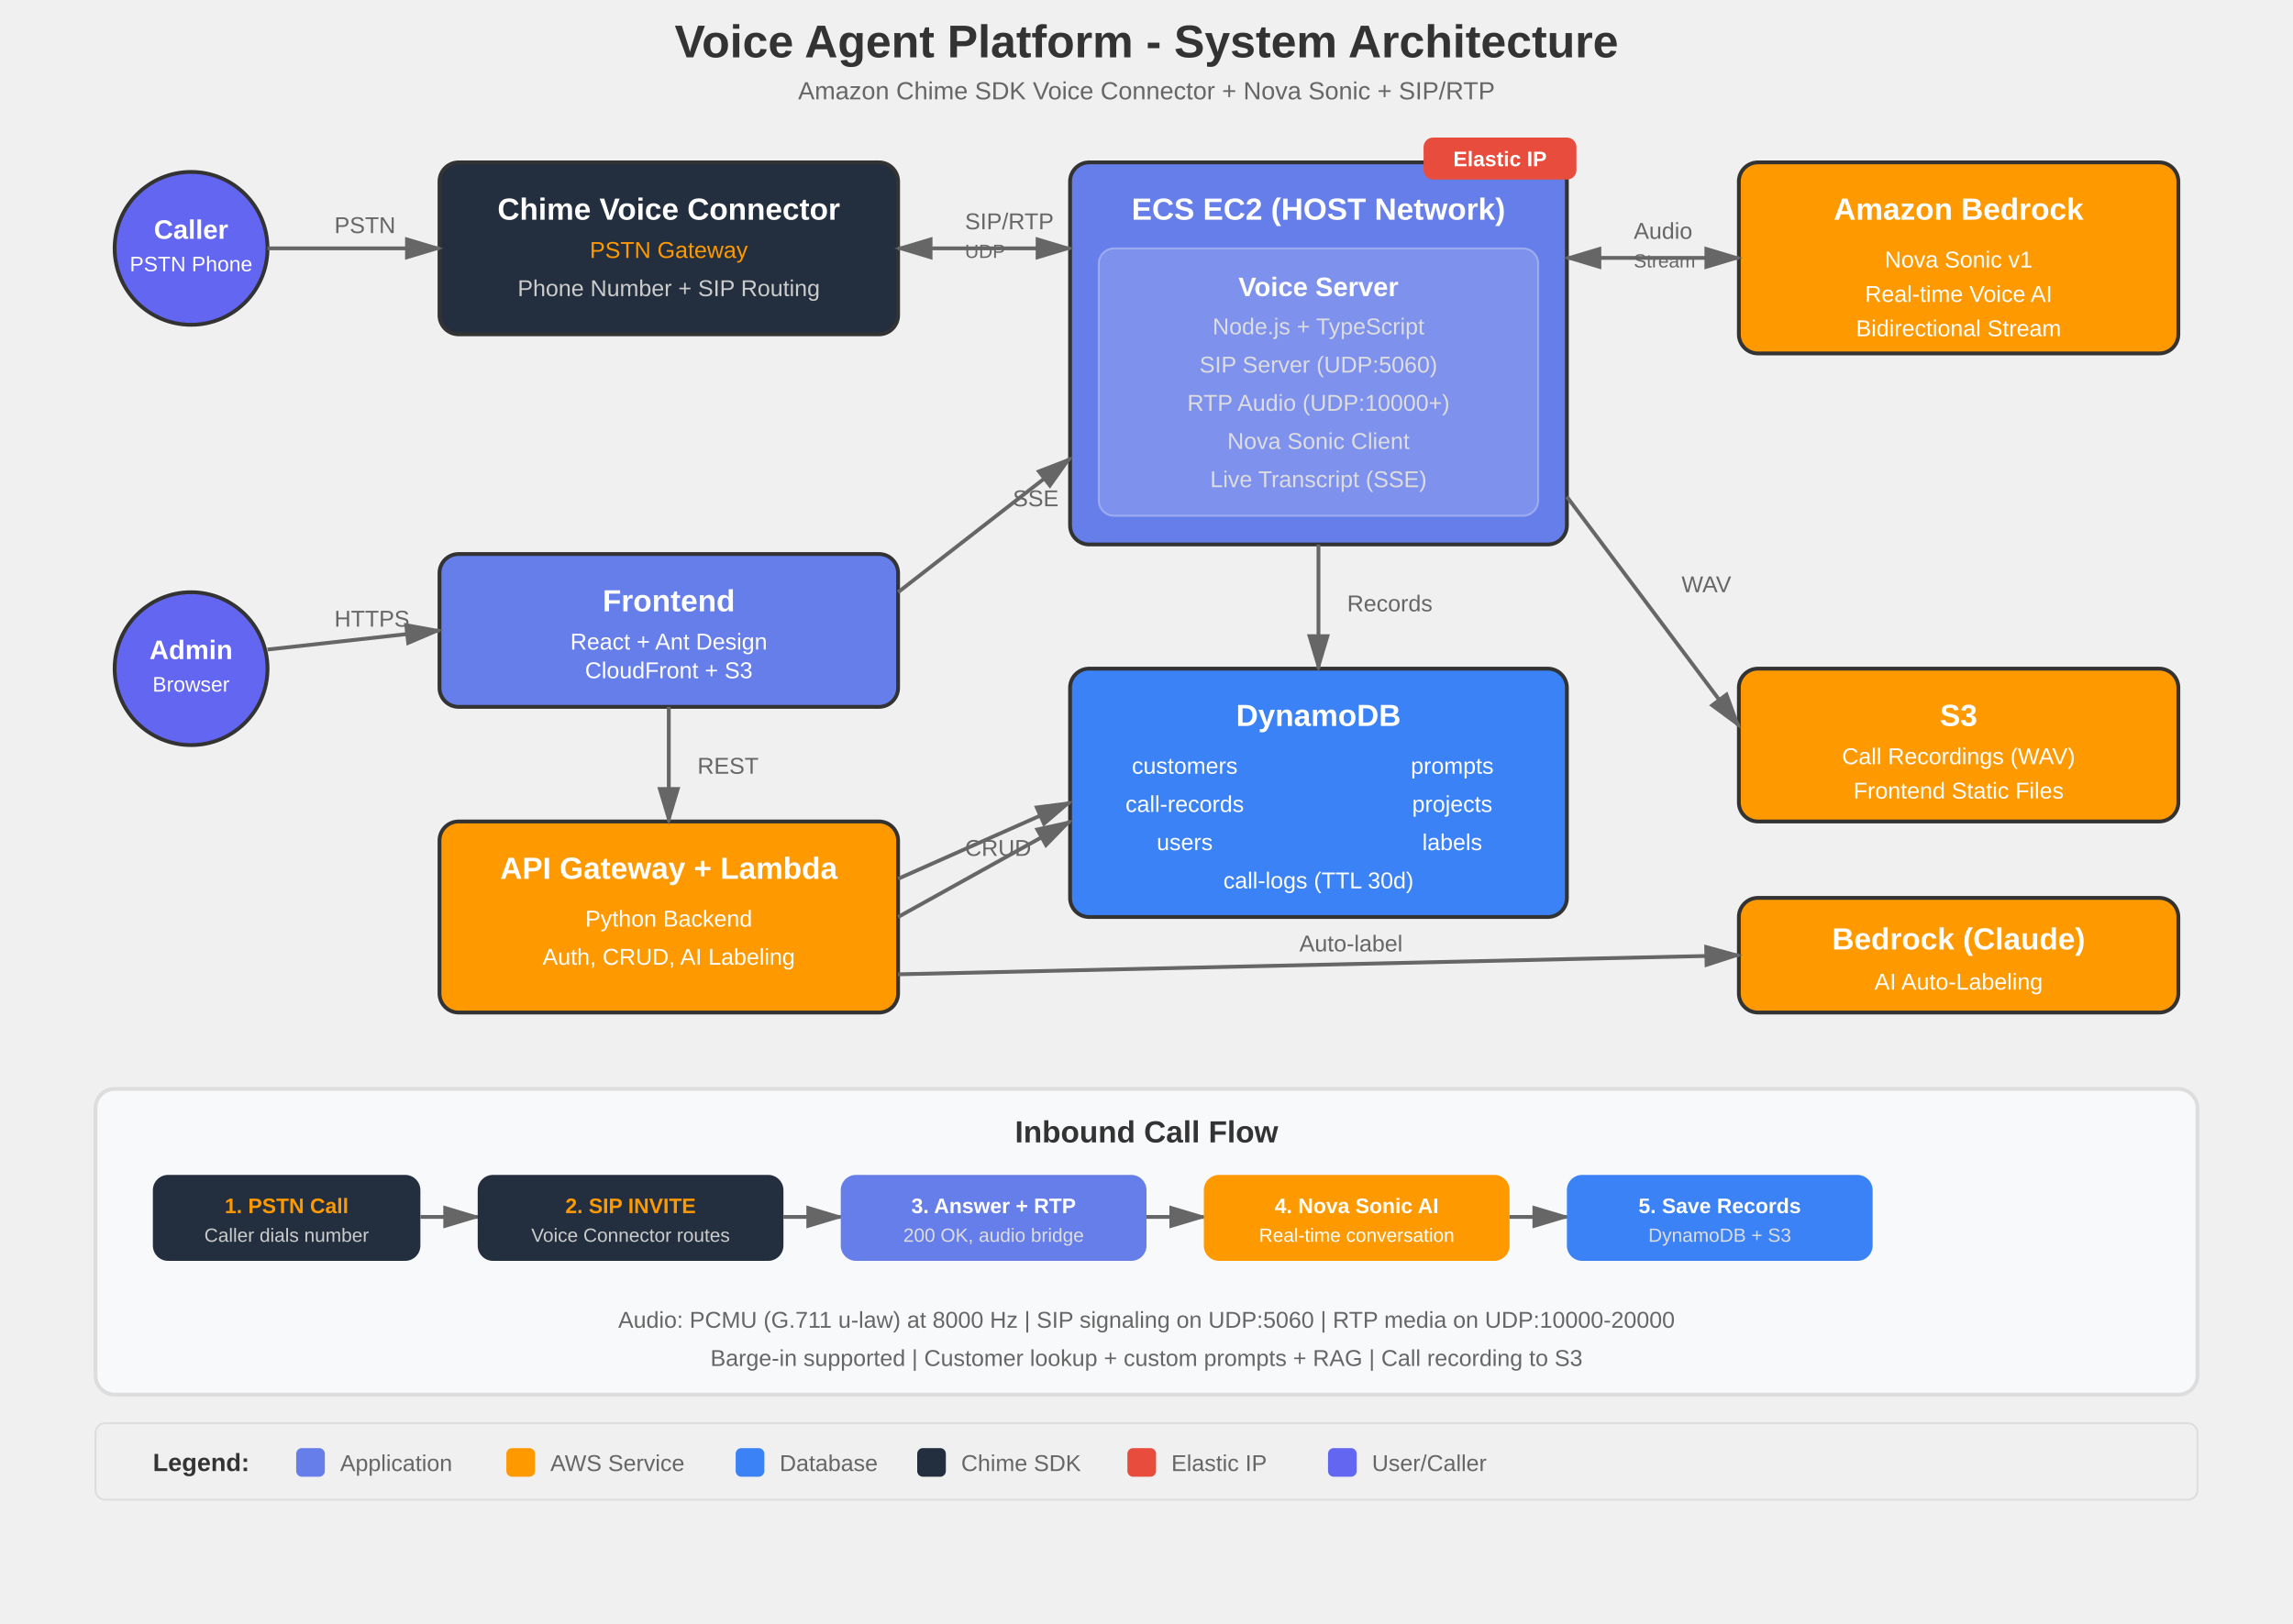
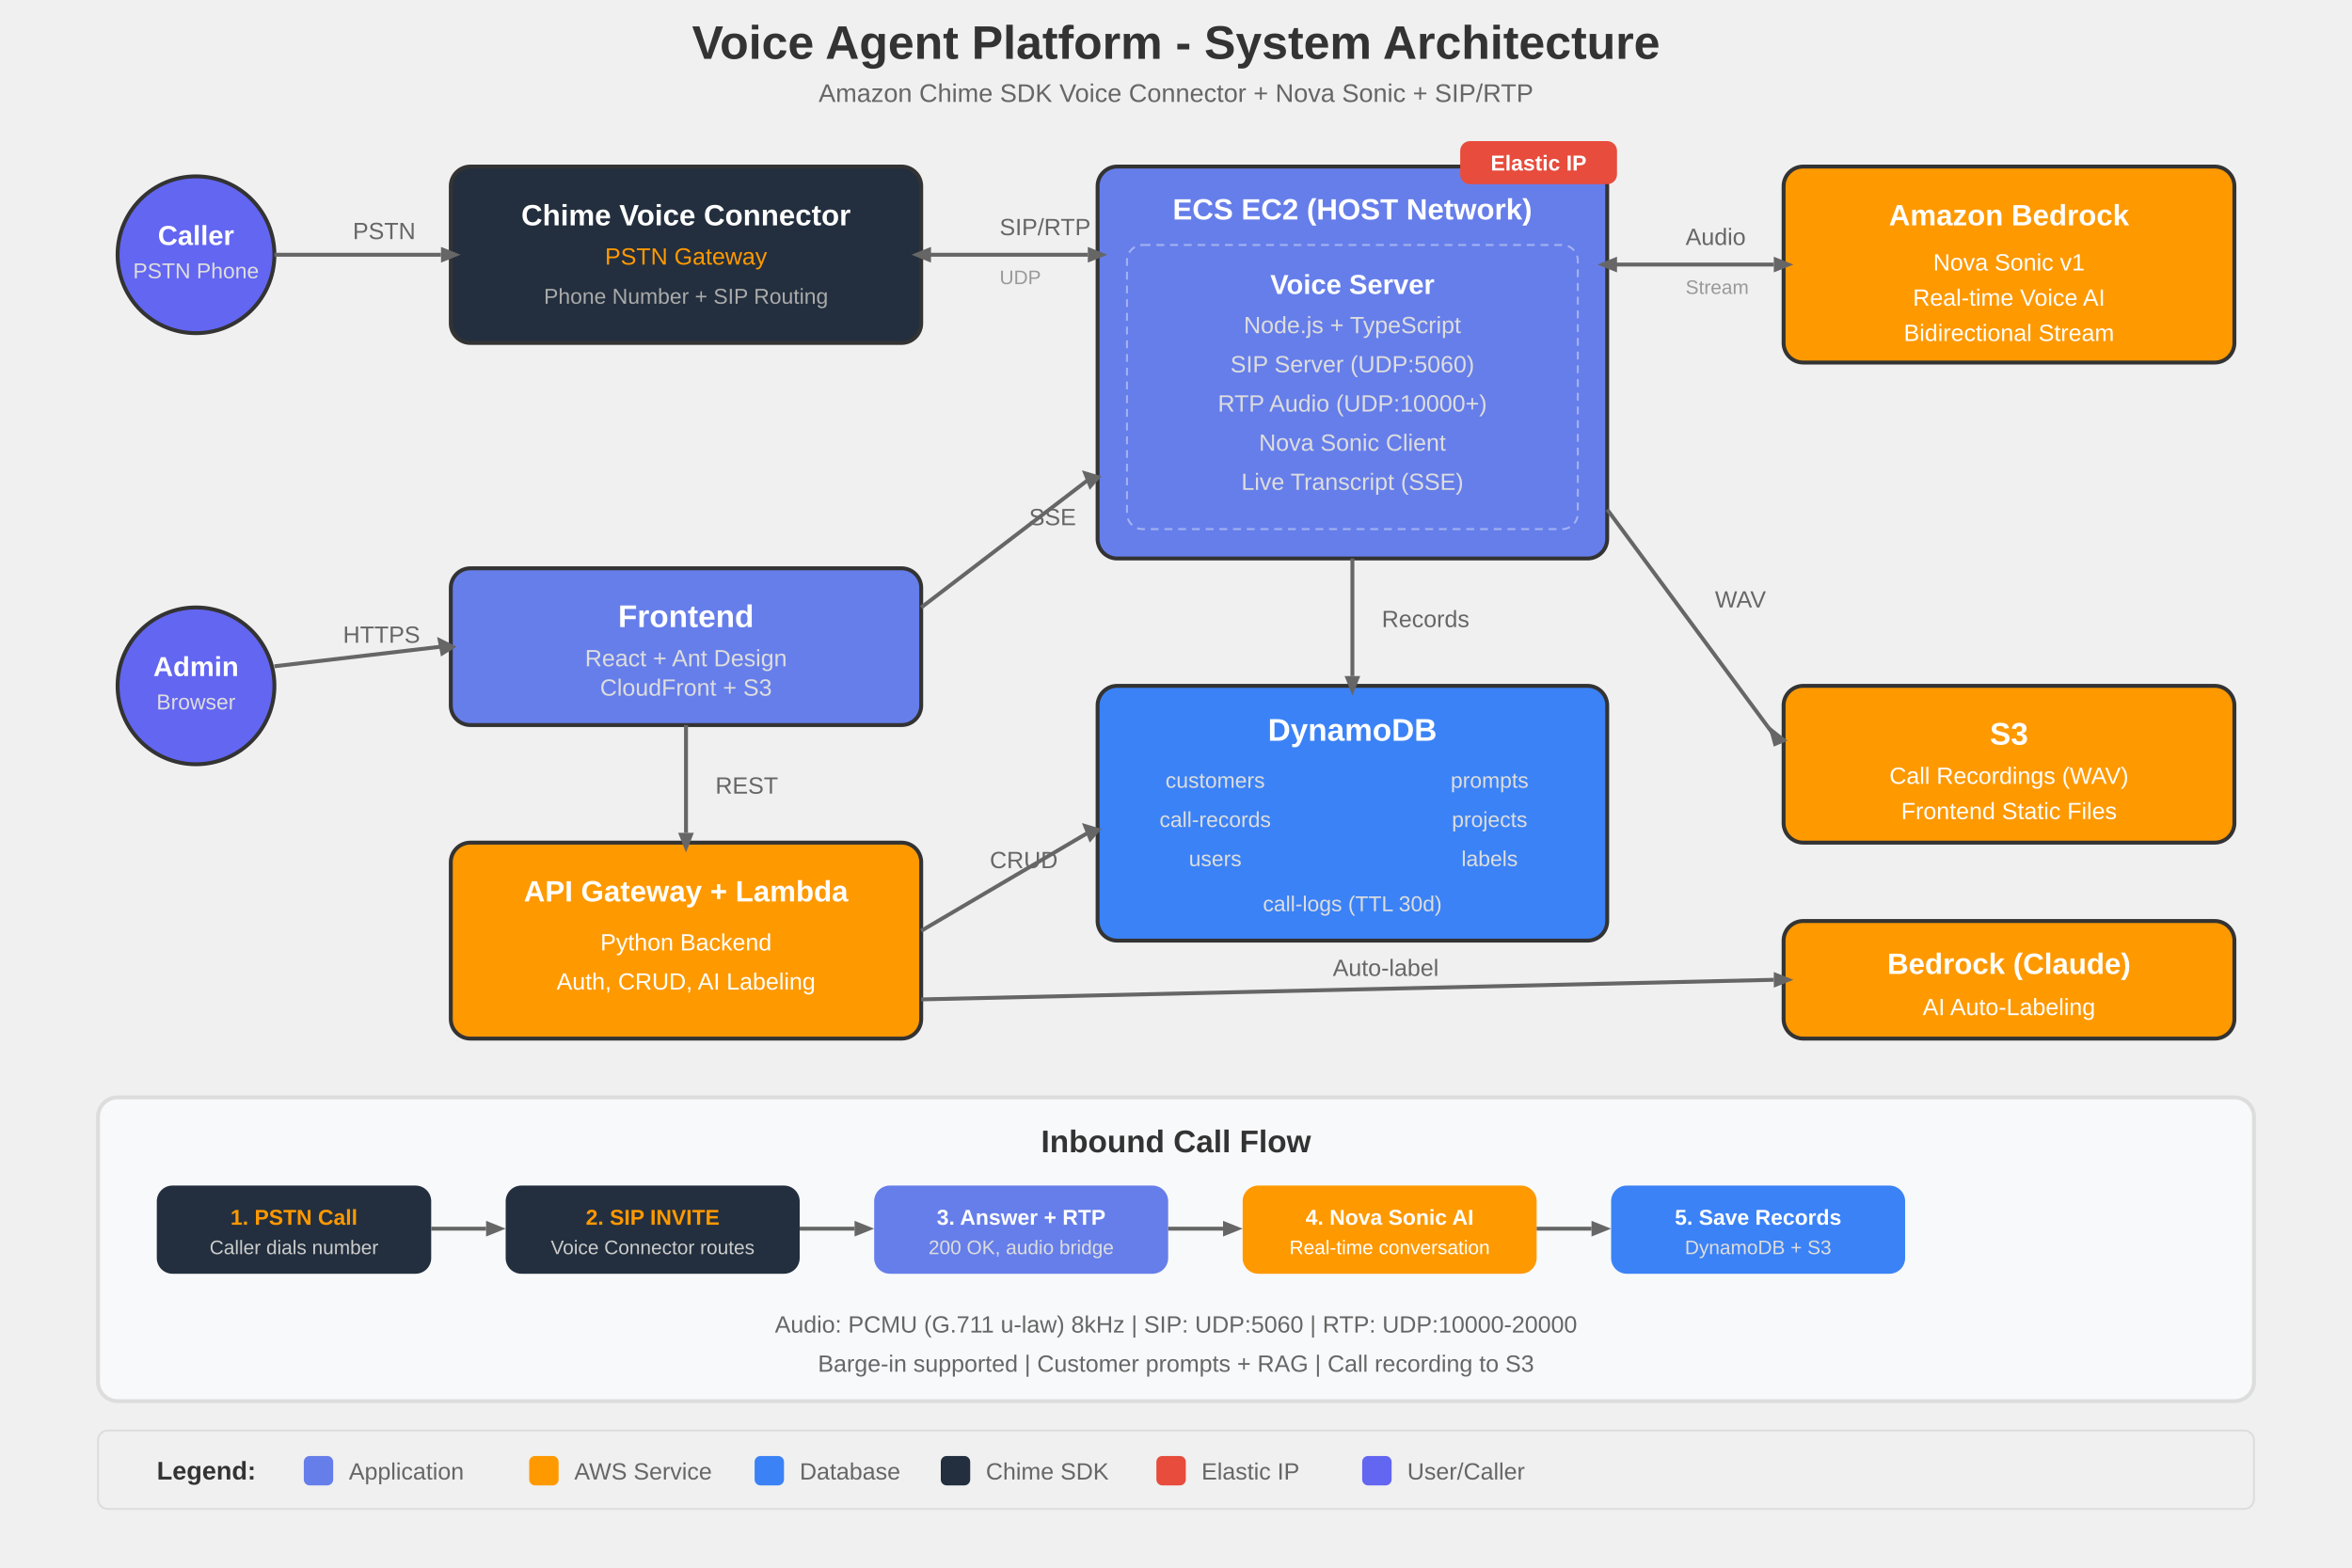
- <svg xmlns="http://www.w3.org/2000/svg" width="1200" height="850">
-   <defs>
-     <style>
-       .box { fill: #ffffff; stroke: #333; stroke-width: 2; }
-       .service { fill: #667eea; stroke: #333; stroke-width: 2; }
-       .aws { fill: #FF9900; stroke: #333; stroke-width: 2; }
-       .db { fill: #3b82f6; stroke: #333; stroke-width: 2; }
-       .chime { fill: #232f3e; stroke: #333; stroke-width: 2; }
-       .text { font-family: Arial, sans-serif; font-size: 14px; fill: #333; }
-       .title { font-family: Arial, sans-serif; font-size: 16px; font-weight: bold; fill: #fff; }
-       .arrow { stroke: #666; stroke-width: 2; fill: none; marker-end: url(#arrowhead); }
-       .arrow-both { stroke: #666; stroke-width: 2; fill: none; marker-end: url(#arrowhead); marker-start: url(#arrowtail); }
-       .label { font-family: Arial, sans-serif; font-size: 12px; fill: #666; }
-     </style>
-     <marker id="arrowhead" markerWidth="10" markerHeight="10" refX="9" refY="3" orient="auto">
-       <polygon points="0 0, 10 3, 0 6" fill="#666" />
-     </marker>
-     <marker id="arrowtail" markerWidth="10" markerHeight="10" refX="1" refY="3" orient="auto">
-       <polygon points="10 0, 0 3, 10 6" fill="#666" />
-     </marker>
-   </defs>
-   <text x="600" y="30" text-anchor="middle" class="text" style="font-size: 24px; font-weight: bold;">Voice Agent Platform - System Architecture</text>
-   <text x="600" y="52" text-anchor="middle" class="label" style="font-size: 13px;">Amazon Chime SDK Voice Connector + Nova Sonic + SIP/RTP</text>
-   <g id="user">
-     <circle cx="100" cy="130" r="40" fill="#6366f1" stroke="#333" stroke-width="2" />
-     <text x="100" y="125" text-anchor="middle" class="title" style="font-size: 14px;">Caller</text>
-     <text x="100" y="142" text-anchor="middle" class="label" style="fill: #fff; font-size: 11px;">PSTN Phone</text>
-   </g>
-   <g id="browser-user">
-     <circle cx="100" cy="350" r="40" fill="#6366f1" stroke="#333" stroke-width="2" />
-     <text x="100" y="345" text-anchor="middle" class="title" style="font-size: 14px;">Admin</text>
-     <text x="100" y="362" text-anchor="middle" class="label" style="fill: #fff; font-size: 11px;">Browser</text>
-   </g>
-   <g id="chime-vc">
-     <rect x="230" y="85" width="240" height="90" rx="10" class="chime" />
-     <text x="350" y="115" text-anchor="middle" class="title">Chime Voice Connector</text>
-     <text x="350" y="135" text-anchor="middle" class="label" style="fill: #ff9900;">PSTN Gateway</text>
-     <text x="350" y="155" text-anchor="middle" class="label" style="fill: #ccc;">Phone Number + SIP Routing</text>
-   </g>
-   <g id="frontend">
-     <rect x="230" y="290" width="240" height="80" rx="10" class="service" />
-     <text x="350" y="320" text-anchor="middle" class="title">Frontend</text>
-     <text x="350" y="340" text-anchor="middle" class="label" style="fill: #fff;">React + Ant Design</text>
-     <text x="350" y="355" text-anchor="middle" class="label" style="fill: #fff;">CloudFront + S3</text>
-   </g>
-   <g id="api">
-     <rect x="230" y="430" width="240" height="100" rx="10" class="aws" />
-     <text x="350" y="460" text-anchor="middle" class="title">API Gateway + Lambda</text>
-     <text x="350" y="485" text-anchor="middle" class="label" style="fill: #fff;">Python Backend</text>
-     <text x="350" y="505" text-anchor="middle" class="label" style="fill: #fff;">Auth, CRUD, AI Labeling</text>
-   </g>
-   <g id="ecs">
-     <rect x="560" y="85" width="260" height="200" rx="10" class="service" />
-     <text x="690" y="115" text-anchor="middle" class="title">ECS EC2 (HOST Network)</text>
-     <rect x="575" y="130" width="230" height="140" rx="8" fill="rgba(255,255,255,0.15)" stroke="rgba(255,255,255,0.3)" />
-     <text x="690" y="155" text-anchor="middle" class="title" style="font-size: 14px;">Voice Server</text>
-     <text x="690" y="175" text-anchor="middle" class="label" style="fill: #ddd;">Node.js + TypeScript</text>
-     <text x="690" y="195" text-anchor="middle" class="label" style="fill: #ddd;">SIP Server (UDP:5060)</text>
-     <text x="690" y="215" text-anchor="middle" class="label" style="fill: #ddd;">RTP Audio (UDP:10000+)</text>
-     <text x="690" y="235" text-anchor="middle" class="label" style="fill: #ddd;">Nova Sonic Client</text>
-     <text x="690" y="255" text-anchor="middle" class="label" style="fill: #ddd;">Live Transcript (SSE)</text>
-   </g>
-   <g id="eip">
-     <rect x="745" y="72" width="80" height="22" rx="5" fill="#e74c3c" stroke="none" />
-     <text x="785" y="87" text-anchor="middle" style="font-family: Arial; font-size: 11px; fill: #fff; font-weight: bold;">Elastic IP</text>
-   </g>
-   <g id="bedrock">
-     <rect x="910" y="85" width="230" height="100" rx="10" class="aws" />
-     <text x="1025" y="115" text-anchor="middle" class="title">Amazon Bedrock</text>
-     <text x="1025" y="140" text-anchor="middle" class="label" style="fill: #fff;">Nova Sonic v1</text>
-     <text x="1025" y="158" text-anchor="middle" class="label" style="fill: #fff;">Real-time Voice AI</text>
-     <text x="1025" y="176" text-anchor="middle" class="label" style="fill: #fff;">Bidirectional Stream</text>
-   </g>
-   <g id="dynamodb">
-     <rect x="560" y="350" width="260" height="130" rx="10" class="db" />
-     <text x="690" y="380" text-anchor="middle" class="title">DynamoDB</text>
-     <text x="620" y="405" text-anchor="middle" class="label" style="fill: #fff;">customers</text>
-     <text x="760" y="405" text-anchor="middle" class="label" style="fill: #fff;">prompts</text>
-     <text x="620" y="425" text-anchor="middle" class="label" style="fill: #fff;">call-records</text>
-     <text x="760" y="425" text-anchor="middle" class="label" style="fill: #fff;">projects</text>
-     <text x="620" y="445" text-anchor="middle" class="label" style="fill: #fff;">users</text>
-     <text x="760" y="445" text-anchor="middle" class="label" style="fill: #fff;">labels</text>
-     <text x="690" y="465" text-anchor="middle" class="label" style="fill: #fff;">call-logs (TTL 30d)</text>
-   </g>
-   <g id="s3">
-     <rect x="910" y="350" width="230" height="80" rx="10" class="aws" />
-     <text x="1025" y="380" text-anchor="middle" class="title">S3</text>
-     <text x="1025" y="400" text-anchor="middle" class="label" style="fill: #fff;">Call Recordings (WAV)</text>
-     <text x="1025" y="418" text-anchor="middle" class="label" style="fill: #fff;">Frontend Static Files</text>
-   </g>
-   <g id="claude">
-     <rect x="910" y="470" width="230" height="60" rx="10" class="aws" />
-     <text x="1025" y="497" text-anchor="middle" class="title">Bedrock (Claude)</text>
-     <text x="1025" y="518" text-anchor="middle" class="label" style="fill: #fff;">AI Auto-Labeling</text>
-   </g>
-   <path d="M 140,130 L 230,130" class="arrow" />
-   <text x="175" y="122" class="label">PSTN</text>
-   <path d="M 470,130 L 560,130" class="arrow-both" />
-   <text x="505" y="120" class="label">SIP/RTP</text>
-   <text x="505" y="135" class="label" style="font-size:10px;">UDP</text>
-   <path d="M 820,135 L 910,135" class="arrow-both" />
-   <text x="855" y="125" class="label">Audio</text>
-   <text x="855" y="140" class="label" style="font-size:10px;">Stream</text>
-   <path d="M 140,340 L 230,330" class="arrow" />
-   <text x="175" y="328" class="label">HTTPS</text>
-   <path d="M 350,370 L 350,430" class="arrow" />
-   <text x="365" y="405" class="label">REST</text>
-   <path d="M 470,310 L 560,240" class="arrow" />
-   <text x="530" y="265" class="label">SSE</text>
-   <path d="M 470,480 L 560,430" class="arrow" />
-   <text x="505" y="448" class="label">CRUD</text>
-   <path d="M 690,285 L 690,350" class="arrow" />
-   <text x="705" y="320" class="label">Records</text>
-   <path d="M 820,260 L 910,380" class="arrow" />
-   <text x="880" y="310" class="label">WAV</text>
-   <path d="M 470,510 L 910,500" class="arrow" />
-   <text x="680" y="498" class="label">Auto-label</text>
-   <path d="M 470,460 L 560,420" class="arrow" />
-   <g id="callflow">
-     <rect x="50" y="570" width="1100" height="160" rx="10" style="fill: #f8f9fa; stroke: #ddd; stroke-width: 2;" />
-     <text x="600" y="598" text-anchor="middle" class="text" style="font-size: 16px; font-weight: bold;">Inbound Call Flow</text>
-     <rect x="80" y="615" width="140" height="45" rx="8" fill="#232f3e" stroke="none" />
-     <text x="150" y="635" text-anchor="middle" style="font-family: Arial; font-size: 11px; fill: #ff9900; font-weight: bold;">1. PSTN Call</text>
-     <text x="150" y="650" text-anchor="middle" style="font-family: Arial; font-size: 10px; fill: #ccc;">Caller dials number</text>
-     <path d="M 220,637 L 250,637" class="arrow" />
-     <rect x="250" y="615" width="160" height="45" rx="8" fill="#232f3e" stroke="none" />
-     <text x="330" y="635" text-anchor="middle" style="font-family: Arial; font-size: 11px; fill: #ff9900; font-weight: bold;">2. SIP INVITE</text>
-     <text x="330" y="650" text-anchor="middle" style="font-family: Arial; font-size: 10px; fill: #ccc;">Voice Connector routes</text>
-     <path d="M 410,637 L 440,637" class="arrow" />
-     <rect x="440" y="615" width="160" height="45" rx="8" fill="#667eea" stroke="none" />
-     <text x="520" y="635" text-anchor="middle" style="font-family: Arial; font-size: 11px; fill: #fff; font-weight: bold;">3. Answer + RTP</text>
-     <text x="520" y="650" text-anchor="middle" style="font-family: Arial; font-size: 10px; fill: #ddd;">200 OK, audio bridge</text>
-     <path d="M 600,637 L 630,637" class="arrow" />
-     <rect x="630" y="615" width="160" height="45" rx="8" fill="#FF9900" stroke="none" />
-     <text x="710" y="635" text-anchor="middle" style="font-family: Arial; font-size: 11px; fill: #fff; font-weight: bold;">4. Nova Sonic AI</text>
-     <text x="710" y="650" text-anchor="middle" style="font-family: Arial; font-size: 10px; fill: #fff;">Real-time conversation</text>
-     <path d="M 790,637 L 820,637" class="arrow" />
-     <rect x="820" y="615" width="160" height="45" rx="8" fill="#3b82f6" stroke="none" />
-     <text x="900" y="635" text-anchor="middle" style="font-family: Arial; font-size: 11px; fill: #fff; font-weight: bold;">5. Save Records</text>
-     <text x="900" y="650" text-anchor="middle" style="font-family: Arial; font-size: 10px; fill: #ddd;">DynamoDB + S3</text>
-     <text x="600" y="695" text-anchor="middle" class="label" style="font-size: 12px;">Audio: PCMU (G.711 u-law) at 8000 Hz | SIP signaling on UDP:5060 | RTP media on UDP:10000-20000</text>
-     <text x="600" y="715" text-anchor="middle" class="label" style="font-size: 12px;">Barge-in supported | Customer lookup + custom prompts + RAG | Call recording to S3</text>
-   </g>
-   <g id="legend">
-     <rect x="50" y="745" width="1100" height="40" rx="5" fill="none" stroke="#ddd" />
-     <text x="80" y="770" class="text" style="font-weight: bold; font-size: 13px;">Legend:</text>
-     <rect x="155" y="758" width="15" height="15" rx="3" fill="#667eea" />
-     <text x="178" y="770" class="label">Application</text>
-     <rect x="265" y="758" width="15" height="15" rx="3" fill="#FF9900" />
-     <text x="288" y="770" class="label">AWS Service</text>
-     <rect x="385" y="758" width="15" height="15" rx="3" fill="#3b82f6" />
-     <text x="408" y="770" class="label">Database</text>
-     <rect x="480" y="758" width="15" height="15" rx="3" fill="#232f3e" />
-     <text x="503" y="770" class="label">Chime SDK</text>
-     <rect x="590" y="758" width="15" height="15" rx="3" fill="#e74c3c" />
-     <text x="613" y="770" class="label">Elastic IP</text>
-     <rect x="695" y="758" width="15" height="15" rx="3" fill="#6366f1" />
-     <text x="718" y="770" class="label">User/Caller</text>
-   </g>
+ <svg xmlns="http://www.w3.org/2000/svg" width="1200" height="800">
+   <text x="600" y="30" text-anchor="middle" font-family="Arial, sans-serif" font-size="24" font-weight="bold" fill="#333">Voice Agent Platform - System Architecture</text>
+   <text x="600" y="52" text-anchor="middle" font-family="Arial, sans-serif" font-size="13" fill="#666">Amazon Chime SDK Voice Connector + Nova Sonic + SIP/RTP</text>
+   <circle cx="100" cy="130" r="40" fill="#6366f1" stroke="#333" stroke-width="2" />
+   <text x="100" y="125" text-anchor="middle" font-family="Arial" font-size="14" font-weight="bold" fill="#fff">Caller</text>
+   <text x="100" y="142" text-anchor="middle" font-family="Arial" font-size="11" fill="#ddd">PSTN Phone</text>
+   <circle cx="100" cy="350" r="40" fill="#6366f1" stroke="#333" stroke-width="2" />
+   <text x="100" y="345" text-anchor="middle" font-family="Arial" font-size="14" font-weight="bold" fill="#fff">Admin</text>
+   <text x="100" y="362" text-anchor="middle" font-family="Arial" font-size="11" fill="#ddd">Browser</text>
+   <rect x="230" y="85" width="240" height="90" rx="10" fill="#232f3e" stroke="#333" stroke-width="2" />
+   <text x="350" y="115" text-anchor="middle" font-family="Arial" font-size="15" font-weight="bold" fill="#fff">Chime Voice Connector</text>
+   <text x="350" y="135" text-anchor="middle" font-family="Arial" font-size="12" fill="#ff9900">PSTN Gateway</text>
+   <text x="350" y="155" text-anchor="middle" font-family="Arial" font-size="11" fill="#aaa">Phone Number + SIP Routing</text>
+   <rect x="230" y="290" width="240" height="80" rx="10" fill="#667eea" stroke="#333" stroke-width="2" />
+   <text x="350" y="320" text-anchor="middle" font-family="Arial" font-size="16" font-weight="bold" fill="#fff">Frontend</text>
+   <text x="350" y="340" text-anchor="middle" font-family="Arial" font-size="12" fill="#ddd">React + Ant Design</text>
+   <text x="350" y="355" text-anchor="middle" font-family="Arial" font-size="12" fill="#ddd">CloudFront + S3</text>
+   <rect x="230" y="430" width="240" height="100" rx="10" fill="#FF9900" stroke="#333" stroke-width="2" />
+   <text x="350" y="460" text-anchor="middle" font-family="Arial" font-size="15" font-weight="bold" fill="#fff">API Gateway + Lambda</text>
+   <text x="350" y="485" text-anchor="middle" font-family="Arial" font-size="12" fill="#fff">Python Backend</text>
+   <text x="350" y="505" text-anchor="middle" font-family="Arial" font-size="12" fill="#fff">Auth, CRUD, AI Labeling</text>
+   <rect x="560" y="85" width="260" height="200" rx="10" fill="#667eea" stroke="#333" stroke-width="2" />
+   <text x="690" y="112" text-anchor="middle" font-family="Arial" font-size="15" font-weight="bold" fill="#fff">ECS EC2 (HOST Network)</text>
+   <rect x="575" y="125" width="230" height="145" rx="8" fill="none" stroke="rgba(255,255,255,0.4)" stroke-width="1" stroke-dasharray="4,3" />
+   <text x="690" y="150" text-anchor="middle" font-family="Arial" font-size="14" font-weight="bold" fill="#fff">Voice Server</text>
+   <text x="690" y="170" text-anchor="middle" font-family="Arial" font-size="12" fill="#ddd">Node.js + TypeScript</text>
+   <text x="690" y="190" text-anchor="middle" font-family="Arial" font-size="12" fill="#ddd">SIP Server (UDP:5060)</text>
+   <text x="690" y="210" text-anchor="middle" font-family="Arial" font-size="12" fill="#ddd">RTP Audio (UDP:10000+)</text>
+   <text x="690" y="230" text-anchor="middle" font-family="Arial" font-size="12" fill="#ddd">Nova Sonic Client</text>
+   <text x="690" y="250" text-anchor="middle" font-family="Arial" font-size="12" fill="#ddd">Live Transcript (SSE)</text>
+   <rect x="745" y="72" width="80" height="22" rx="5" fill="#e74c3c" stroke="none" />
+   <text x="785" y="87" text-anchor="middle" font-family="Arial" font-size="11" fill="#fff" font-weight="bold">Elastic IP</text>
+   <rect x="910" y="85" width="230" height="100" rx="10" fill="#FF9900" stroke="#333" stroke-width="2" />
+   <text x="1025" y="115" text-anchor="middle" font-family="Arial" font-size="15" font-weight="bold" fill="#fff">Amazon Bedrock</text>
+   <text x="1025" y="138" text-anchor="middle" font-family="Arial" font-size="12" fill="#fff">Nova Sonic v1</text>
+   <text x="1025" y="156" text-anchor="middle" font-family="Arial" font-size="12" fill="#fff">Real-time Voice AI</text>
+   <text x="1025" y="174" text-anchor="middle" font-family="Arial" font-size="12" fill="#fff">Bidirectional Stream</text>
+   <rect x="560" y="350" width="260" height="130" rx="10" fill="#3b82f6" stroke="#333" stroke-width="2" />
+   <text x="690" y="378" text-anchor="middle" font-family="Arial" font-size="16" font-weight="bold" fill="#fff">DynamoDB</text>
+   <text x="620" y="402" text-anchor="middle" font-family="Arial" font-size="11" fill="#ddd">customers</text>
+   <text x="760" y="402" text-anchor="middle" font-family="Arial" font-size="11" fill="#ddd">prompts</text>
+   <text x="620" y="422" text-anchor="middle" font-family="Arial" font-size="11" fill="#ddd">call-records</text>
+   <text x="760" y="422" text-anchor="middle" font-family="Arial" font-size="11" fill="#ddd">projects</text>
+   <text x="620" y="442" text-anchor="middle" font-family="Arial" font-size="11" fill="#ddd">users</text>
+   <text x="760" y="442" text-anchor="middle" font-family="Arial" font-size="11" fill="#ddd">labels</text>
+   <text x="690" y="465" text-anchor="middle" font-family="Arial" font-size="11" fill="#ddd">call-logs (TTL 30d)</text>
+   <rect x="910" y="350" width="230" height="80" rx="10" fill="#FF9900" stroke="#333" stroke-width="2" />
+   <text x="1025" y="380" text-anchor="middle" font-family="Arial" font-size="16" font-weight="bold" fill="#fff">S3</text>
+   <text x="1025" y="400" text-anchor="middle" font-family="Arial" font-size="12" fill="#fff">Call Recordings (WAV)</text>
+   <text x="1025" y="418" text-anchor="middle" font-family="Arial" font-size="12" fill="#fff">Frontend Static Files</text>
+   <rect x="910" y="470" width="230" height="60" rx="10" fill="#FF9900" stroke="#333" stroke-width="2" />
+   <text x="1025" y="497" text-anchor="middle" font-family="Arial" font-size="15" font-weight="bold" fill="#fff">Bedrock (Claude)</text>
+   <text x="1025" y="518" text-anchor="middle" font-family="Arial" font-size="12" fill="#fff">AI Auto-Labeling</text>
+   <line x1="140" y1="130" x2="225" y2="130" stroke="#666" stroke-width="2" />
+   <polygon points="225,126 235,130 225,134" fill="#666" />
+   <text x="180" y="122" font-family="Arial" font-size="12" fill="#666">PSTN</text>
+   <line x1="470" y1="130" x2="555" y2="130" stroke="#666" stroke-width="2" />
+   <polygon points="555,126 565,130 555,134" fill="#666" />
+   <polygon points="475,126 465,130 475,134" fill="#666" />
+   <text x="510" y="120" font-family="Arial" font-size="12" fill="#666">SIP/RTP</text>
+   <text x="510" y="145" font-family="Arial" font-size="10" fill="#999">UDP</text>
+   <line x1="820" y1="135" x2="905" y2="135" stroke="#666" stroke-width="2" />
+   <polygon points="905,131 915,135 905,139" fill="#666" />
+   <polygon points="825,131 815,135 825,139" fill="#666" />
+   <text x="860" y="125" font-family="Arial" font-size="12" fill="#666">Audio</text>
+   <text x="860" y="150" font-family="Arial" font-size="10" fill="#999">Stream</text>
+   <line x1="140" y1="340" x2="225" y2="330" stroke="#666" stroke-width="2" />
+   <polygon points="223,325 233,330 225,335" fill="#666" />
+   <text x="175" y="328" font-family="Arial" font-size="12" fill="#666">HTTPS</text>
+   <line x1="350" y1="370" x2="350" y2="425" stroke="#666" stroke-width="2" />
+   <polygon points="346,425 350,435 354,425" fill="#666" />
+   <text x="365" y="405" font-family="Arial" font-size="12" fill="#666">REST</text>
+   <line x1="470" y1="310" x2="555" y2="245" stroke="#666" stroke-width="2" />
+   <polygon points="552,240 562,243 556,250" fill="#666" />
+   <text x="525" y="268" font-family="Arial" font-size="12" fill="#666">SSE</text>
+   <line x1="470" y1="475" x2="555" y2="425" stroke="#666" stroke-width="2" />
+   <polygon points="552,420 562,423 556,430" fill="#666" />
+   <text x="505" y="443" font-family="Arial" font-size="12" fill="#666">CRUD</text>
+   <line x1="690" y1="285" x2="690" y2="345" stroke="#666" stroke-width="2" />
+   <polygon points="686,345 690,355 694,345" fill="#666" />
+   <text x="705" y="320" font-family="Arial" font-size="12" fill="#666">Records</text>
+   <line x1="820" y1="260" x2="905" y2="375" stroke="#666" stroke-width="2" />
+   <polygon points="902,370 912,378 905,381" fill="#666" />
+   <text x="875" y="310" font-family="Arial" font-size="12" fill="#666">WAV</text>
+   <line x1="470" y1="510" x2="905" y2="500" stroke="#666" stroke-width="2" />
+   <polygon points="905,496 915,500 905,504" fill="#666" />
+   <text x="680" y="498" font-family="Arial" font-size="12" fill="#666">Auto-label</text>
+   <rect x="50" y="560" width="1100" height="155" rx="10" fill="#f8f9fa" stroke="#ddd" stroke-width="2" />
+   <text x="600" y="588" text-anchor="middle" font-family="Arial" font-size="16" font-weight="bold" fill="#333">Inbound Call Flow</text>
+   <rect x="80" y="605" width="140" height="45" rx="8" fill="#232f3e" />
+   <text x="150" y="625" text-anchor="middle" font-family="Arial" font-size="11" font-weight="bold" fill="#ff9900">1. PSTN Call</text>
+   <text x="150" y="640" text-anchor="middle" font-family="Arial" font-size="10" fill="#ccc">Caller dials number</text>
+   <line x1="220" y1="627" x2="248" y2="627" stroke="#666" stroke-width="2" />
+   <polygon points="248,623 258,627 248,631" fill="#666" />
+   <rect x="258" y="605" width="150" height="45" rx="8" fill="#232f3e" />
+   <text x="333" y="625" text-anchor="middle" font-family="Arial" font-size="11" font-weight="bold" fill="#ff9900">2. SIP INVITE</text>
+   <text x="333" y="640" text-anchor="middle" font-family="Arial" font-size="10" fill="#ccc">Voice Connector routes</text>
+   <line x1="408" y1="627" x2="436" y2="627" stroke="#666" stroke-width="2" />
+   <polygon points="436,623 446,627 436,631" fill="#666" />
+   <rect x="446" y="605" width="150" height="45" rx="8" fill="#667eea" />
+   <text x="521" y="625" text-anchor="middle" font-family="Arial" font-size="11" font-weight="bold" fill="#fff">3. Answer + RTP</text>
+   <text x="521" y="640" text-anchor="middle" font-family="Arial" font-size="10" fill="#ddd">200 OK, audio bridge</text>
+   <line x1="596" y1="627" x2="624" y2="627" stroke="#666" stroke-width="2" />
+   <polygon points="624,623 634,627 624,631" fill="#666" />
+   <rect x="634" y="605" width="150" height="45" rx="8" fill="#FF9900" />
+   <text x="709" y="625" text-anchor="middle" font-family="Arial" font-size="11" font-weight="bold" fill="#fff">4. Nova Sonic AI</text>
+   <text x="709" y="640" text-anchor="middle" font-family="Arial" font-size="10" fill="#fff">Real-time conversation</text>
+   <line x1="784" y1="627" x2="812" y2="627" stroke="#666" stroke-width="2" />
+   <polygon points="812,623 822,627 812,631" fill="#666" />
+   <rect x="822" y="605" width="150" height="45" rx="8" fill="#3b82f6" />
+   <text x="897" y="625" text-anchor="middle" font-family="Arial" font-size="11" font-weight="bold" fill="#fff">5. Save Records</text>
+   <text x="897" y="640" text-anchor="middle" font-family="Arial" font-size="10" fill="#ddd">DynamoDB + S3</text>
+   <text x="600" y="680" text-anchor="middle" font-family="Arial" font-size="12" fill="#666">Audio: PCMU (G.711 u-law) 8kHz | SIP: UDP:5060 | RTP: UDP:10000-20000</text>
+   <text x="600" y="700" text-anchor="middle" font-family="Arial" font-size="12" fill="#666">Barge-in supported | Customer prompts + RAG | Call recording to S3</text>
+   <rect x="50" y="730" width="1100" height="40" rx="5" fill="none" stroke="#ddd" />
+   <text x="80" y="755" font-family="Arial" font-size="13" font-weight="bold" fill="#333">Legend:</text>
+   <rect x="155" y="743" width="15" height="15" rx="3" fill="#667eea" />
+   <text x="178" y="755" font-family="Arial" font-size="12" fill="#666">Application</text>
+   <rect x="270" y="743" width="15" height="15" rx="3" fill="#FF9900" />
+   <text x="293" y="755" font-family="Arial" font-size="12" fill="#666">AWS Service</text>
+   <rect x="385" y="743" width="15" height="15" rx="3" fill="#3b82f6" />
+   <text x="408" y="755" font-family="Arial" font-size="12" fill="#666">Database</text>
+   <rect x="480" y="743" width="15" height="15" rx="3" fill="#232f3e" />
+   <text x="503" y="755" font-family="Arial" font-size="12" fill="#666">Chime SDK</text>
+   <rect x="590" y="743" width="15" height="15" rx="3" fill="#e74c3c" />
+   <text x="613" y="755" font-family="Arial" font-size="12" fill="#666">Elastic IP</text>
+   <rect x="695" y="743" width="15" height="15" rx="3" fill="#6366f1" />
+   <text x="718" y="755" font-family="Arial" font-size="12" fill="#666">User/Caller</text>
</svg>
